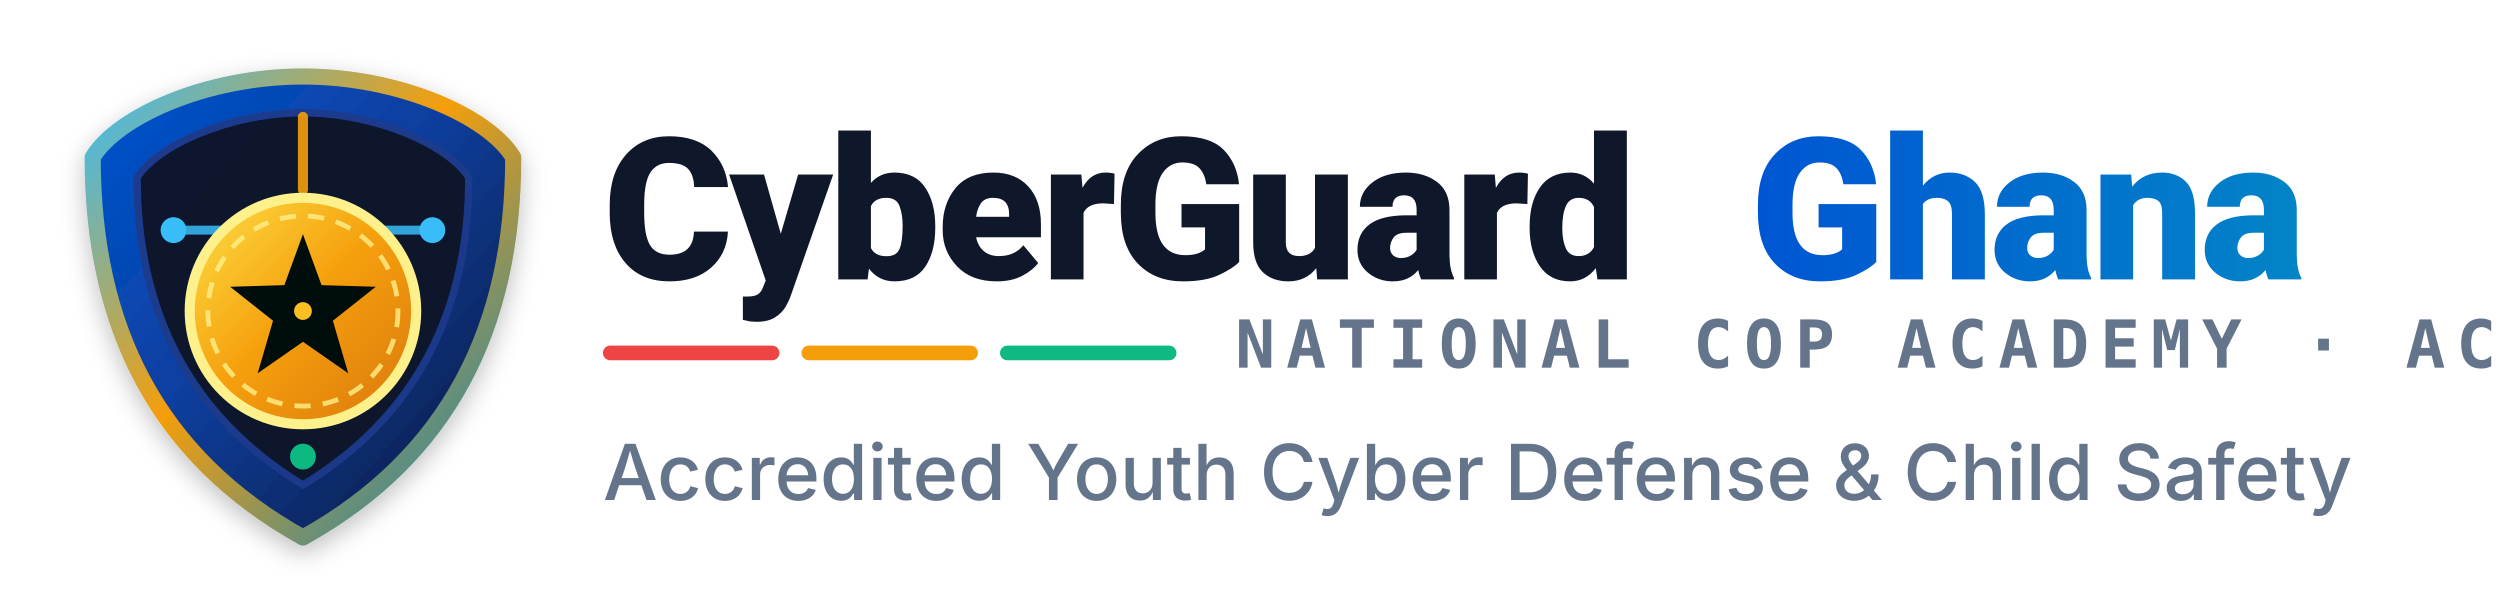
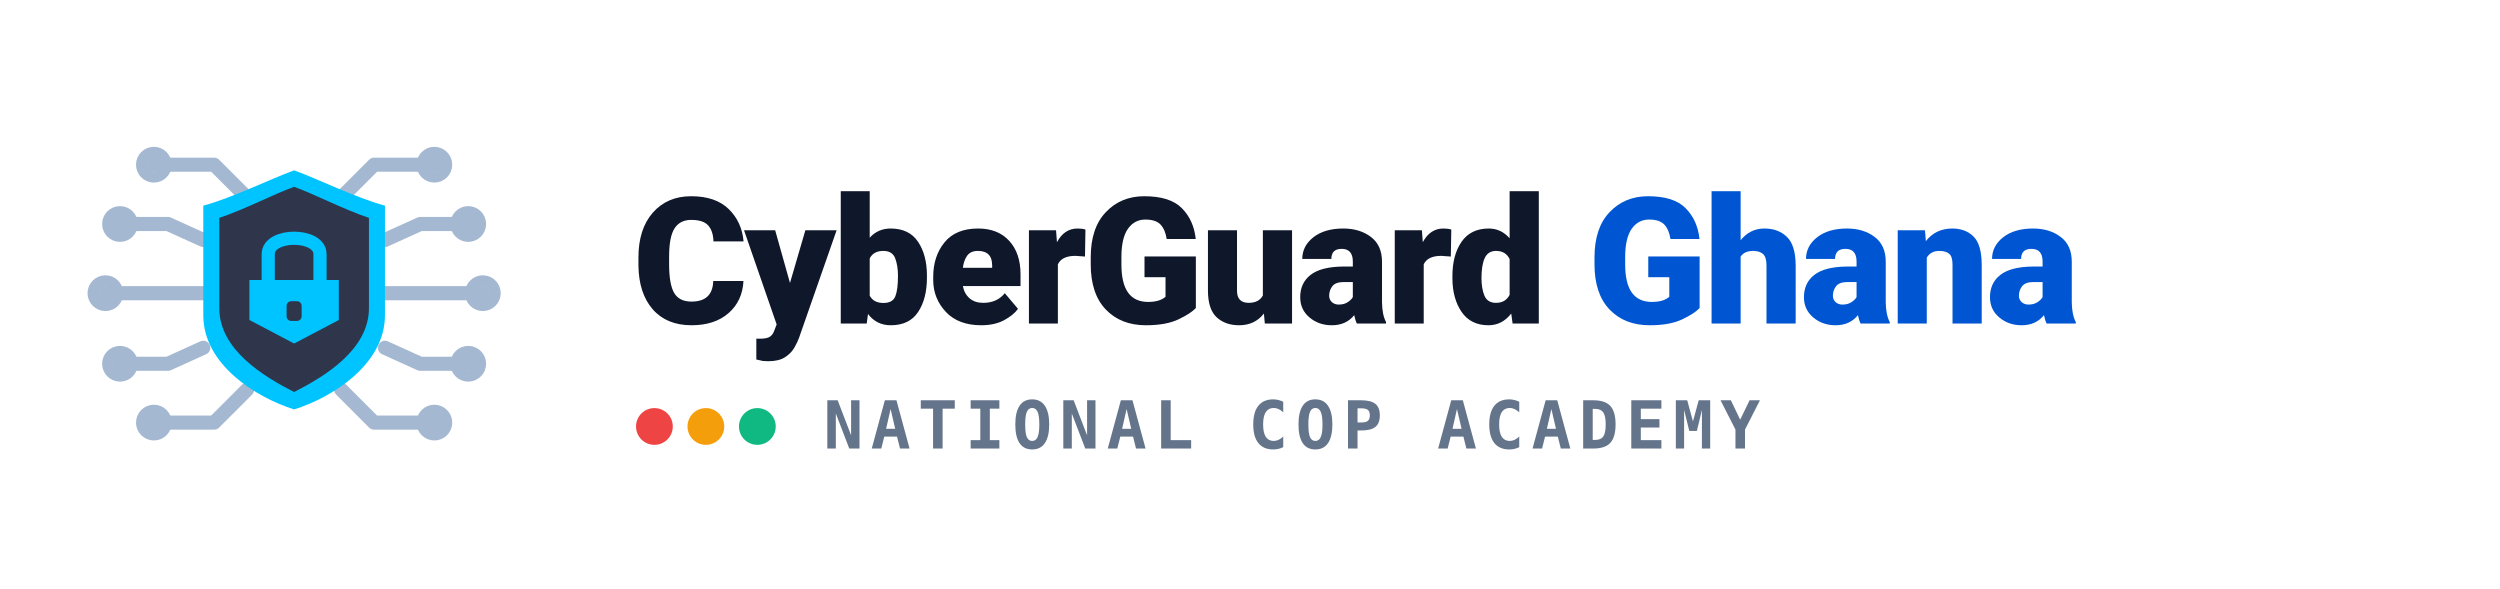
<svg xmlns="http://www.w3.org/2000/svg" viewBox="0 0 340 80" width="340" height="80" fill="none">
-   <defs>
-     <linearGradient id="cgFullShieldBg" x1="0%" y1="0%" x2="100%" y2="100%">
-       <stop offset="0%" stop-color="#0056D2" />
-       <stop offset="45%" stop-color="#0B3E9E" />
-       <stop offset="100%" stop-color="#051736" />
-     </linearGradient>
-     <linearGradient id="cgFullBorder" x1="0%" y1="0%" x2="100%" y2="100%">
-       <stop offset="0%" stop-color="#38BDF8" />
-       <stop offset="45%" stop-color="#F59E0B" />
-       <stop offset="100%" stop-color="#0284C7" />
-     </linearGradient>
-     <linearGradient id="cgFullGold" x1="0%" y1="0%" x2="100%" y2="100%">
-       <stop offset="0%" stop-color="#FDE047" />
-       <stop offset="50%" stop-color="#F59E0B" />
-       <stop offset="100%" stop-color="#D97706" />
-     </linearGradient>
-     <linearGradient id="cgGhanaText" x1="0%" y1="0%" x2="100%" y2="0%">
-       <stop offset="0%" stop-color="#0056D2" />
-       <stop offset="100%" stop-color="#0284C7" />
-     </linearGradient>
-     <filter id="cgFullShadow" x="-10%" y="-10%" width="120%" height="120%">
-       <feDropShadow dx="0" dy="2" stdDeviation="3" flood-color="#000000" flood-opacity="0.25" />
-     </filter>
-   </defs>
-   <g transform="translate(6, 6) scale(0.55)" filter="url(#cgFullShadow)">
-     <path d="M 64 8 C 88 8, 110 18, 116 28 C 116 70, 100 102, 64 122 C 28 102, 12 70, 12 28 C 18 18, 40 8, 64 8 Z" fill="url(#cgFullShieldBg)" stroke="url(#cgFullBorder)" stroke-width="4" stroke-linejoin="round" />
-     <path d="M 64 17 C 82 17, 100 25, 105 33 C 105 66, 92 92, 64 109 C 36 92, 23 66, 23 33 C 28 25, 46 17, 64 17 Z" fill="#081426" stroke="#1E3A8A" stroke-width="1.8" opacity="0.95" />
-     <path d="M 32 46 L 46 46 L 54 56" stroke="#38BDF8" stroke-width="2.2" stroke-linecap="round" stroke-linejoin="round" opacity="0.85" />
-     <circle cx="32" cy="46" r="3.2" fill="#38BDF8" />
-     <path d="M 96 46 L 82 46 L 74 56" stroke="#38BDF8" stroke-width="2.2" stroke-linecap="round" stroke-linejoin="round" opacity="0.85" />
-     <circle cx="96" cy="46" r="3.2" fill="#38BDF8" />
-     <line x1="64" y1="18" x2="64" y2="36" stroke="#F59E0B" stroke-width="2.5" stroke-linecap="round" opacity="0.9" />
-     <circle cx="64" cy="66" r="28" fill="url(#cgFullGold)" stroke="#FEF08A" stroke-width="2.5" />
-     <circle cx="64" cy="66" r="23.5" fill="none" stroke="#FEF08A" stroke-width="1.2" stroke-dasharray="4 3" opacity="0.8" />
-     <polygon points="         64,47         68.6,59.6         82.0,60.0         71.4,68.4         75.2,81.4         64,73.6         52.8,81.4         56.6,68.4         46.0,60.0         59.4,59.6       " fill="#050811" />
-     <circle cx="64" cy="66" r="2.2" fill="#FBBF24" />
-     <circle cx="64" cy="102" r="3.2" fill="#10B981" />
+   <g transform="translate(8, 8) scale(0.64)">
+     <g stroke="#A4B8D1" stroke-width="3.0" stroke-linecap="round" stroke-linejoin="round">
+       <path d="M 20.2 22.5 L 33.0 22.5 L 40.0 29.5" />
+       <path d="M 13.0 35.1 L 23.2 35.1 L 30.7 38.5" />
+       <path d="M 9.9 49.8 L 30.7 49.8" />
+       <path d="M 13.0 64.8 L 23.2 64.8 L 30.7 61.4" />
+       <path d="M 20.2 77.3 L 33.0 77.3 L 40.0 70.3" />
+       <path d="M 79.8 22.5 L 67.0 22.5 L 60.0 29.5" />
+       <path d="M 87.0 35.1 L 76.8 35.1 L 69.3 38.5" />
+       <path d="M 90.1 49.8 L 69.3 49.8" />
+       <path d="M 87.0 64.8 L 76.8 64.8 L 69.3 61.4" />
+       <path d="M 79.8 77.3 L 67.0 77.3 L 60.0 70.3" />
+     </g>
+     <g stroke="#A4B8D1" stroke-width="2.4" fill="none">
+       <circle cx="20.2" cy="22.5" r="2.6" />
+       <circle cx="13.0" cy="35.1" r="2.6" />
+       <circle cx="9.9" cy="49.8" r="2.6" />
+       <circle cx="13.0" cy="64.8" r="2.6" />
+       <circle cx="20.2" cy="77.3" r="2.6" />
+       <circle cx="79.8" cy="22.5" r="2.6" />
+       <circle cx="87.0" cy="35.1" r="2.6" />
+       <circle cx="90.1" cy="49.8" r="2.6" />
+       <circle cx="87.0" cy="64.8" r="2.6" />
+       <circle cx="79.8" cy="77.3" r="2.6" />
+     </g>
+     <path d="M 50.0 23.7          C 55.0 25.5, 63.0 29.5, 69.3 31.2          L 69.3 54.5          C 69.3 65.0, 58.0 72.0, 50.0 74.5          C 42.0 72.0, 30.7 65.0, 30.7 54.5          L 30.7 31.2          C 37.0 29.5, 45.0 25.5, 50.0 23.7 Z" fill="#00C4FF" />
+     <path d="M 50.0 27.2          C 54.0 28.6, 60.5 32.0, 65.9 33.8          L 65.9 53.0          C 65.9 61.8, 56.5 67.5, 50.0 70.8          C 43.5 67.5, 34.1 61.8, 34.1 53.0          L 34.1 33.8          C 39.5 32.0, 46.0 28.6, 50.0 27.2 Z" fill="#2F364B" />
+     <path d="M 44.5 48.0 L 44.5 41.5 C 44.5 37.0, 55.5 37.0, 55.5 41.5 L 55.5 48.0" stroke="#00C4FF" stroke-width="2.8" stroke-linecap="round" fill="none" />
+     <path d="M 40.5 47.0 L 59.5 47.0 L 59.5 55.5 L 50.0 60.5 L 40.5 55.5 Z" fill="#00C4FF" />
+     <rect x="48.4" y="51.5" width="3.2" height="4.2" rx="1.0" fill="#2F364B" />
  </g>
-   <g transform="translate(82, 0)">
-     <text x="0" y="38" font-family="system-ui, -apple-system, 'Segoe UI', Roboto, sans-serif" font-weight="900" font-size="27" letter-spacing="-0.5" fill="#0F172A">
-       CyberGuard
-     </text>
-     <text x="156" y="38" font-family="system-ui, -apple-system, 'Segoe UI', Roboto, sans-serif" font-weight="900" font-size="27" letter-spacing="-0.5" fill="url(#cgGhanaText)">
-       Ghana
-     </text>
-     <rect x="0" y="47" width="24" height="2" rx="1" fill="#EF4444" />
-     <rect x="27" y="47" width="24" height="2" rx="1" fill="#F59E0B" />
-     <rect x="54" y="47" width="24" height="2" rx="1" fill="#10B981" />
-     <text x="86" y="50" font-family="ui-monospace, SFMono-Regular, Menlo, Monaco, Consolas, monospace" font-weight="700" font-size="9" letter-spacing="1.5" fill="#64748B">
-       NATIONAL COP ACADEMY · ACT 1038
-     </text>
-     <text x="0" y="68" font-family="system-ui, -apple-system, sans-serif" font-weight="500" font-size="10.5" fill="#64748B">
-       Accredited Youth Cyber Defense &amp; Child Safety
+   <text x="86" y="44" font-family="-apple-system, BlinkMacSystemFont, 'Segoe UI', Roboto, sans-serif" font-weight="900" font-size="24" letter-spacing="-0.5" fill="#0F172A">
+     CyberGuard <tspan fill="#0056D2">Ghana</tspan>
+   </text>
+   <g transform="translate(86, 54)">
+     <circle cx="3" cy="4" r="2.5" fill="#EF4444" />
+     <circle cx="10" cy="4" r="2.5" fill="#F59E0B" />
+     <circle cx="17" cy="4" r="2.5" fill="#10B981" />
+     <text x="26" y="7" font-family="ui-monospace, SFMono-Regular, Menlo, monospace" font-weight="700" font-size="9" letter-spacing="1" fill="#64748B">
+       NATIONAL COP ACADEMY
    </text>
  </g>
</svg>
